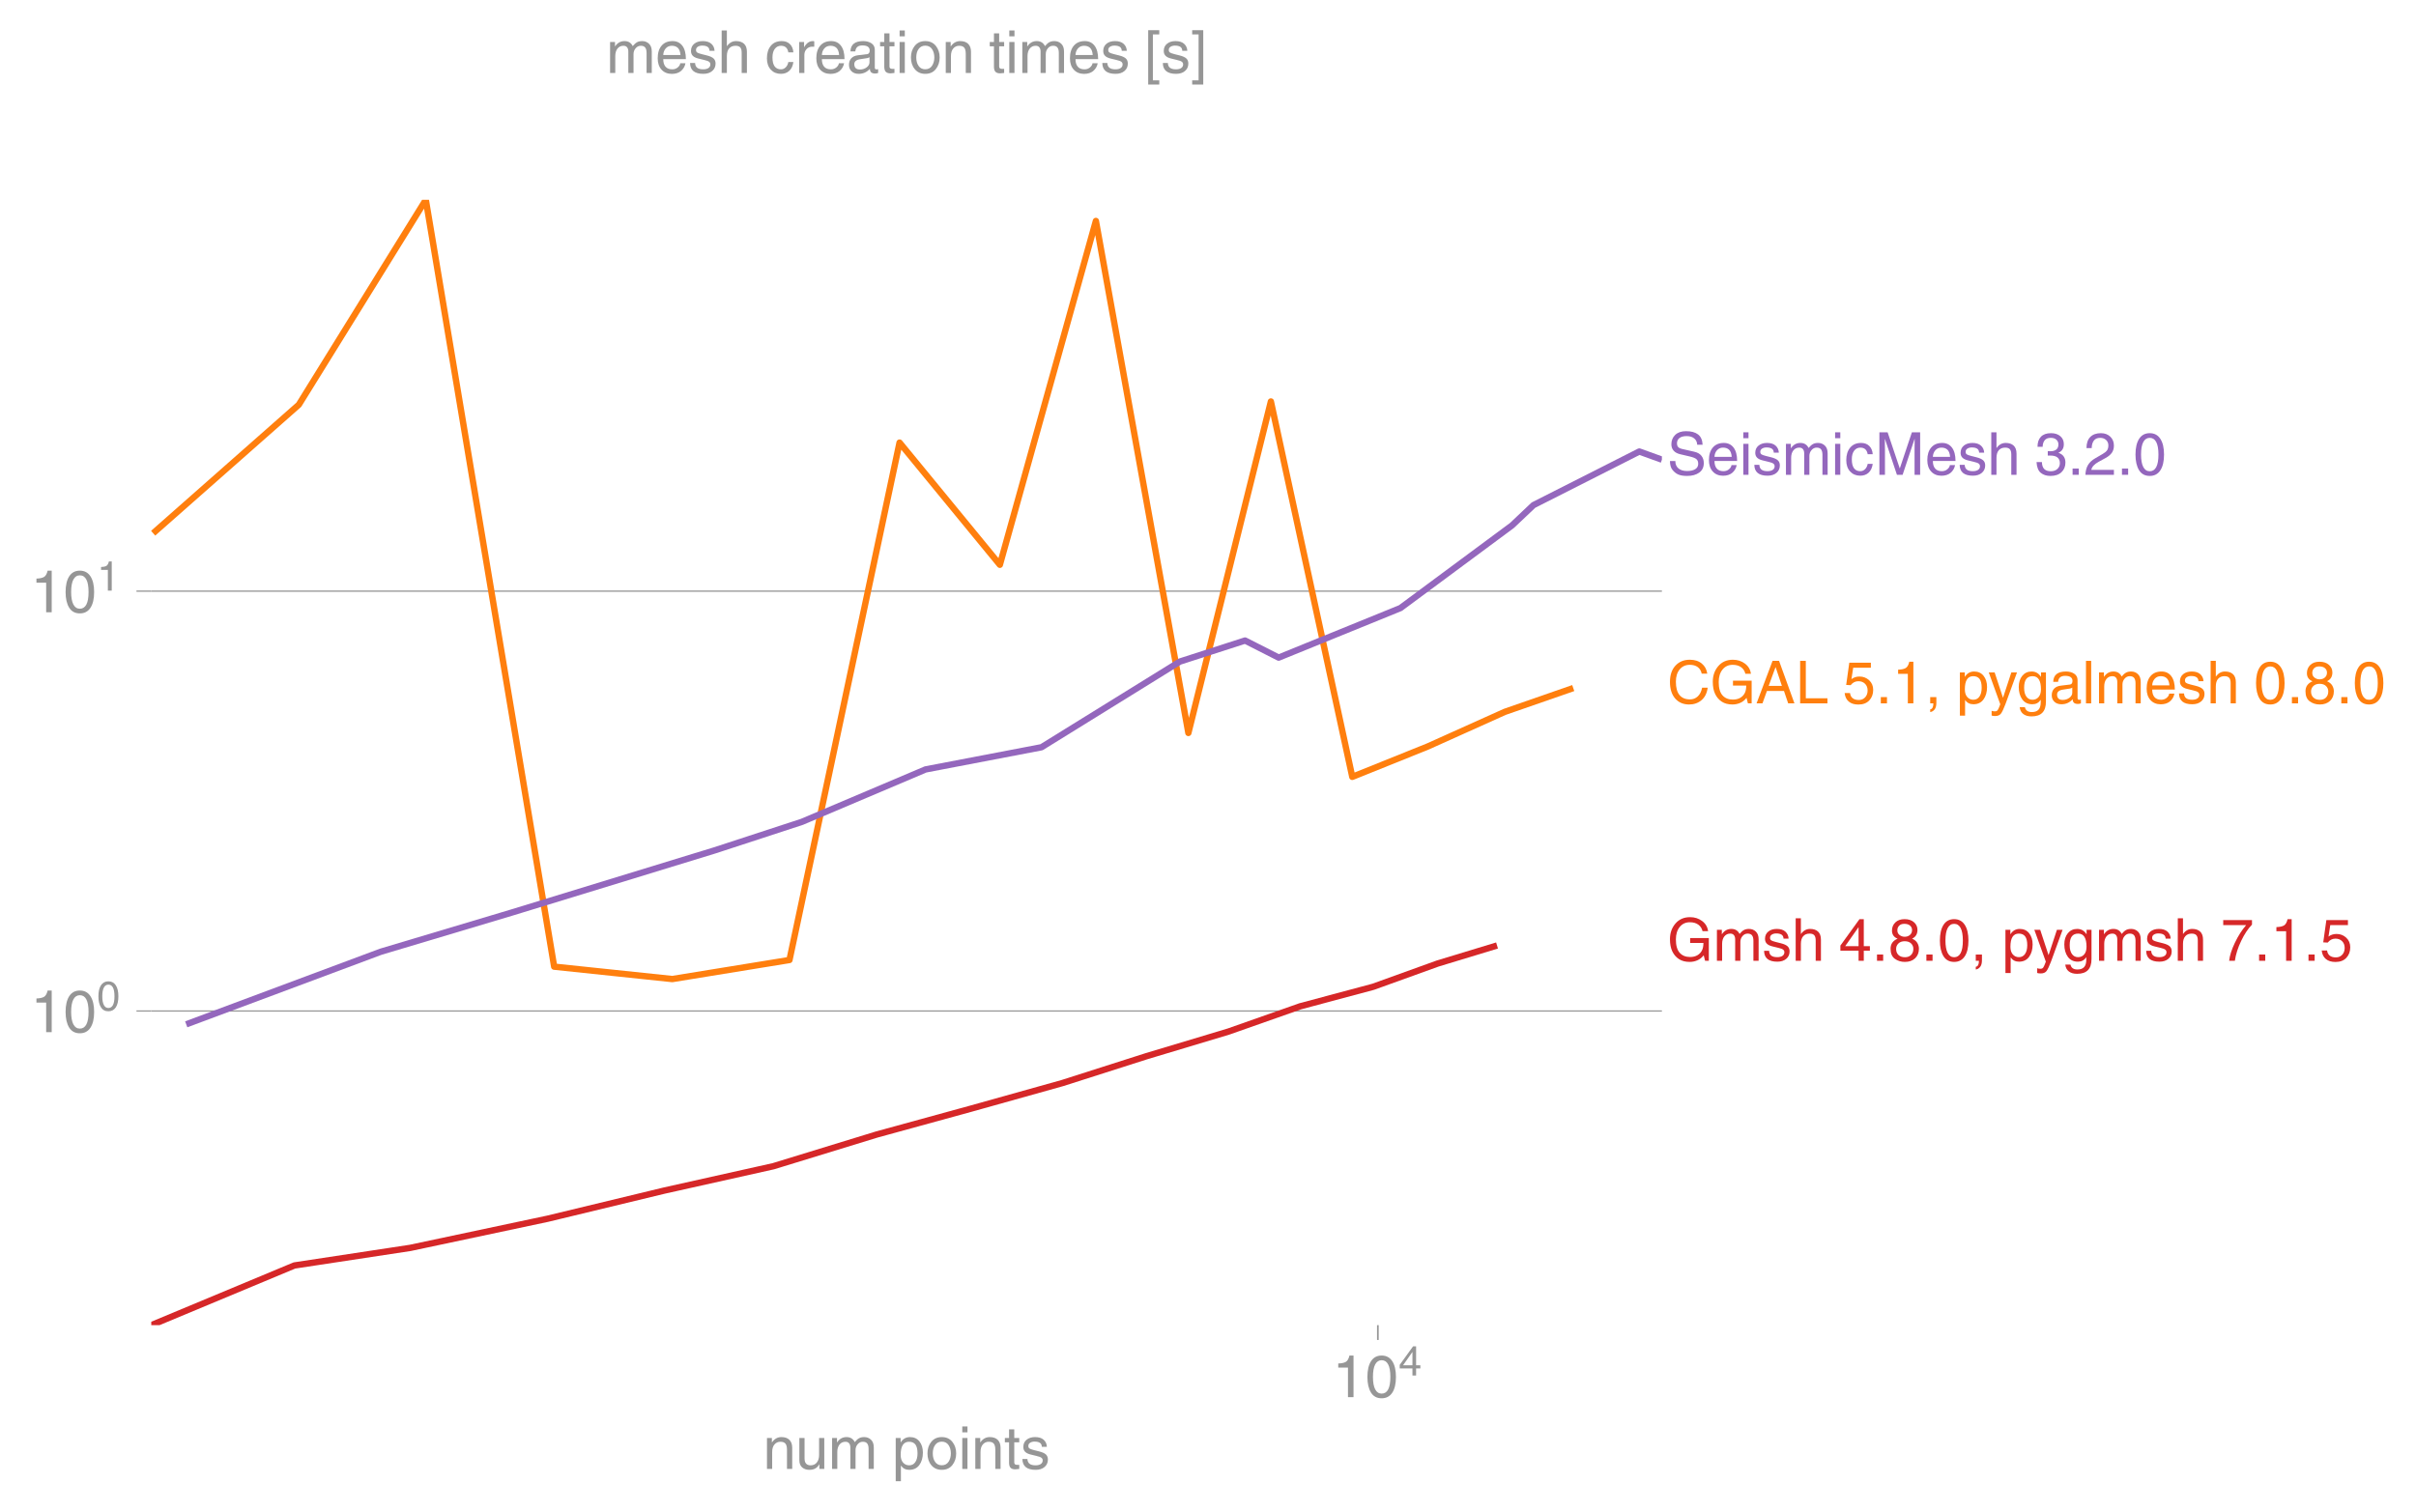
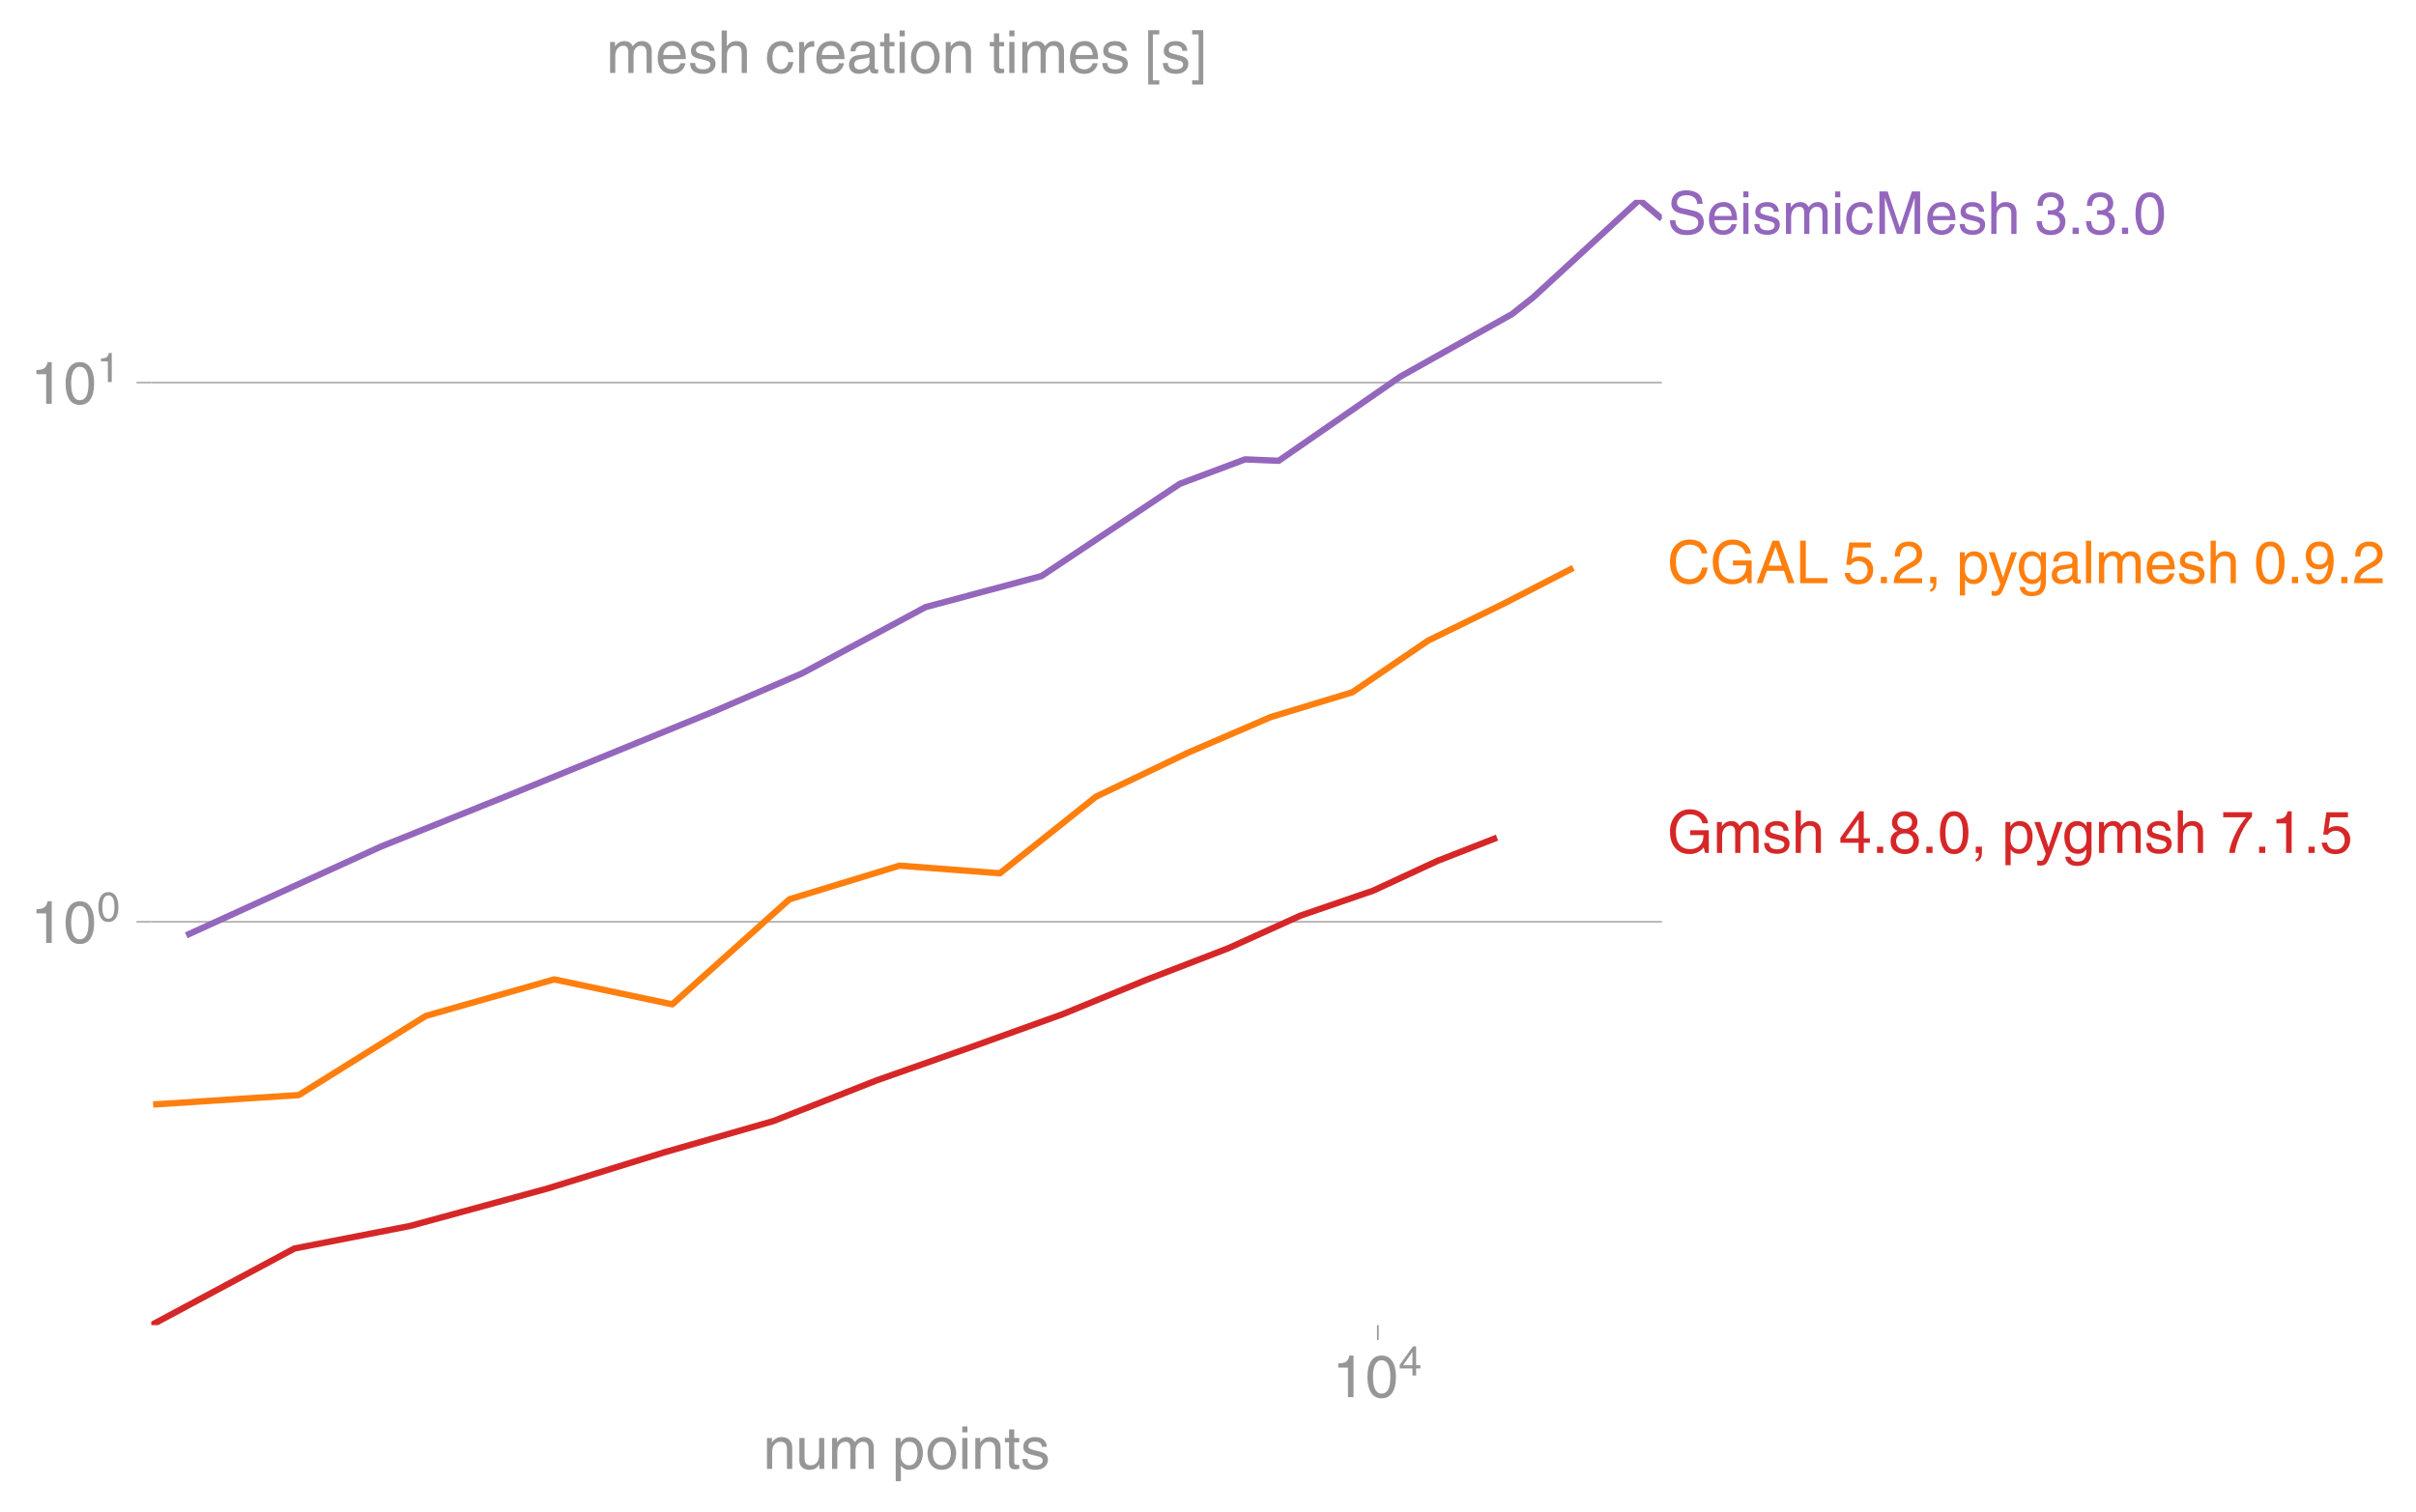
<svg xmlns="http://www.w3.org/2000/svg" xmlns:xlink="http://www.w3.org/1999/xlink" height="476.609" viewBox="0 0 571.152 357.457" width="761.536">
  <defs>
    <style>*{stroke-linecap:butt;stroke-linejoin:round}</style>
  </defs>
  <g id="figure_1">
    <path d="M0 357.457h571.152V0H0z" fill="none" id="patch_1" />
    <g id="axes_1">
      <path d="M35.76 313.361h357.12V47.25H35.76z" fill="none" id="patch_2" />
      <g id="matplotlib.axis_1">
        <g id="xtick_1">
          <g id="line2d_1">
            <defs>
-               <path d="M0 0v3.5" id="mbd61ddbb07" stroke="#969696" stroke-width=".4" />
+               <path d="M0 0v3.5" id="mdded7a1d93" stroke="#969696" stroke-width=".4" />
            </defs>
-             <use x="325.734" xlink:href="#mbd61ddbb07" y="313.361" fill="#969696" stroke="#969696" stroke-width=".4" />
+             <use x="325.734" xlink:href="#mdded7a1d93" y="313.361" fill="#969696" stroke="#969696" stroke-width=".4" />
          </g>
          <g transform="matrix(.14 0 0 -.14 314.954 330.41)" fill="#969696" id="text_1">
            <defs>
              <path d="M35.89 0h-9.374v49.906H10.109v6.985q8.594.28 12.782 2.75Q27.094 62.109 29 70.313h6.89z" id="HelveticaWorld-Regular-49" />
              <path d="M42.484 34.188q0 14.109-3.734 21.156-3.734 7.062-10.969 7.062-7.078 0-10.89-7.062-3.797-7.047-3.797-21.157 0-13.671 3.75-20.937Q20.609 6 27.78 6q7.235 0 10.969 7 3.734 7.016 3.734 21.188zm9.422 0q0-17.297-6.25-26.704-6.25-9.39-17.875-9.39-12.062 0-18.062 9.734-6 9.75-6 26.36 0 17.03 6.14 26.578 6.157 9.547 17.922 9.547 11.625 0 17.875-9.5t6.25-26.626z" id="HelveticaWorld-Regular-48" />
              <path d="M10.594 24.703h22.61v31.89h-.188zM42 17.093V0h-8.797v17.094H2.484v8.593L34.72 70.314H42v-45.61h10.297v-7.61z" id="HelveticaWorld-Regular-52" />
            </defs>
            <use transform="translate(0 .173)" xlink:href="#HelveticaWorld-Regular-49" />
            <use transform="translate(55.615 .173)" xlink:href="#HelveticaWorld-Regular-48" />
            <use transform="matrix(.7 0 0 .7 112.146 36.781)" xlink:href="#HelveticaWorld-Regular-52" />
          </g>
        </g>
        <g transform="matrix(.14 0 0 -.14 180.393 347.359)" fill="#969696" id="text_2">
          <defs>
            <path d="M49.219 0h-8.844v32.172q0 7.422-2.594 10.578-2.578 3.156-8.578 3.156-5.906 0-9.875-4.5-3.953-4.484-3.953-12.89V0H6.594v52.297h8.297v-7.375h.203q6.203 8.89 15.812 8.89 8.89 0 13.594-4.718 4.719-4.703 4.719-13.5z" id="HelveticaWorld-Regular-110" />
            <path d="M6.11 52.297h8.78V17.578q0-5.765 2.61-8.625Q20.125 6.11 25 6.11q6.781 0 10.594 4.797 3.812 4.813 3.812 12.578v28.813h8.782V0H39.89v7.625l-.188.188q-4.984-9.329-16.61-9.329-7.515 0-12.25 4.094Q6.11 6.688 6.11 14.703z" id="HelveticaWorld-Regular-117" />
            <path d="M6.594 52.297h8.297v-7.375h.203q5.906 8.89 15.812 8.89 9.813 0 13.922-8.5 3.75 4.594 7.266 6.547 3.515 1.953 8.703 1.953 6.781 0 11.484-4.453Q77 44.922 77 36.187V0h-8.781v33.797q0 6.094-2.297 9.094-2.297 3.015-7.422 3.015-5.172 0-8.75-4.203-3.563-4.203-3.563-9.812V0h-8.78v36.188q0 4.53-2.11 7.124-2.094 2.594-6.094 2.594-6.297 0-10.062-4.687-3.766-4.688-3.766-12.703V0H6.594z" id="HelveticaWorld-Regular-109" />
            <path d="M14.984 23.688q0-8.407 4.094-13 4.11-4.579 10.219-4.579 6.687 0 10.39 5.438 3.72 5.453 3.72 14.765 0 10.22-3.563 14.907-3.563 4.687-10.735 4.687-6.984 0-10.562-5.5-3.563-5.5-3.563-16.718zm-8.39 28.609h8.297v-7.375h.203q5.61 8.89 15.625 8.89 10.11 0 15.937-7.359 5.828-7.344 5.828-18.766 0-12.796-5.953-21Q40.578-1.515 29.5-1.515q-9.094 0-13.922 7.032h-.203v-26.22H6.594z" id="HelveticaWorld-Regular-112" />
            <path d="M12.703 26.219q0-8.735 3.953-14.375 3.953-5.64 11.219-5.64 7.531 0 11.438 5.905 3.906 5.907 3.906 14.11 0 8.297-3.907 14.078-3.906 5.797-11.437 5.797-6.969 0-11.078-5.453-4.094-5.438-4.094-14.422zm-8.984 0q0 11.672 6.484 19.625 6.5 7.968 17.672 7.968 11.438 0 17.875-8.062 6.453-8.047 6.453-19.531 0-11.516-6.406-19.625-6.39-8.11-17.922-8.11-11.078 0-17.625 7.86-6.531 7.86-6.531 19.875z" id="HelveticaWorld-Regular-111" />
            <path d="M6.594 61.813v9.968h8.781v-9.969zM15.375 0H6.594v52.297h8.781z" id="HelveticaWorld-Regular-105" />
            <path d="M17.188 45.016V10.984q0-2 1.093-3.046 1.11-1.047 3.938-1.047h3.375V0Q20.797-.688 19-.688q-5.516 0-8.063 2.641-2.53 2.64-2.53 8.547v34.516H1.311v7.28h7.094v14.595h8.781V52.297h8.407v-7.281z" id="HelveticaWorld-Regular-116" />
            <path d="M36.078 37.406q-.187 4.688-3.344 6.735-3.14 2.047-9.047 2.047-4.296 0-7.359-1.907-3.047-1.89-3.047-5.468 0-2.829 1.797-4.172 1.813-1.344 7.828-2.86l8.688-2.187q7.906-2 11.297-5.11 3.406-3.093 3.406-8.656 0-7.719-5.64-12.531-5.641-4.813-15.063-4.813-11 0-16.64 4.563-5.626 4.578-5.735 13.75h8.5q.203-5.422 3.594-8.063 3.39-2.625 10.171-2.625 5.516 0 8.766 2.188 3.25 2.203 3.25 6.11 0 2.78-2.11 4.437-2.093 1.672-8.296 3.078l-10.203 2.5q-6.203 1.562-9.157 4.656-2.953 3.094-2.953 8.031 0 7.72 5.516 12.203 5.531 4.5 14.406 4.5 9.485 0 14.531-4.624 5.047-4.61 5.344-11.782z" id="HelveticaWorld-Regular-115" />
          </defs>
          <use xlink:href="#HelveticaWorld-Regular-110" />
          <use x="55.176" xlink:href="#HelveticaWorld-Regular-117" />
          <use x="109.961" xlink:href="#HelveticaWorld-Regular-109" />
          <use x="192.969" xlink:href="#HelveticaWorld-Regular-32" />
          <use x="217.383" xlink:href="#HelveticaWorld-Regular-112" />
          <use x="273.877" xlink:href="#HelveticaWorld-Regular-111" />
          <use x="329.785" xlink:href="#HelveticaWorld-Regular-105" />
          <use x="351.807" xlink:href="#HelveticaWorld-Regular-110" />
          <use x="406.982" xlink:href="#HelveticaWorld-Regular-116" />
          <use x="434.668" xlink:href="#HelveticaWorld-Regular-115" />
        </g>
      </g>
      <g id="matplotlib.axis_2">
        <g id="ytick_1">
-           <path clip-path="url(#p247e8fc187)" d="M35.76 239.071h357.12" fill="none" stroke="#969696" stroke-linecap="square" stroke-width=".3" id="line2d_2" />
+           <path clip-path="url(#pd828ef6d84)" d="M35.76 217.967h357.12" fill="none" stroke="#969696" stroke-linecap="square" stroke-width=".3" id="line2d_2" />
          <g id="line2d_3">
            <defs>
-               <path d="M0 0h-3.5" id="mefec00bf8d" stroke="#969696" stroke-width=".3" />
+               <path d="M0 0h-3.5" id="m12b70f83ac" stroke="#969696" stroke-width=".3" />
            </defs>
-             <use x="35.76" xlink:href="#mefec00bf8d" y="239.071" fill="#969696" stroke="#969696" stroke-width=".3" />
-           </g>
-           <g transform="matrix(.14 0 0 -.14 7.2 244.096)" fill="#969696" id="text_3">
+             <use x="35.76" xlink:href="#m12b70f83ac" y="217.967" fill="#969696" stroke="#969696" stroke-width=".3" />
+           </g>
+           <g transform="matrix(.14 0 0 -.14 7.2 222.992)" fill="#969696" id="text_3">
            <use transform="translate(0 .173)" xlink:href="#HelveticaWorld-Regular-49" />
            <use transform="translate(55.615 .173)" xlink:href="#HelveticaWorld-Regular-48" />
            <use transform="matrix(.7 0 0 .7 112.146 36.781)" xlink:href="#HelveticaWorld-Regular-48" />
          </g>
        </g>
        <g id="ytick_2">
-           <path clip-path="url(#p247e8fc187)" d="M35.76 139.783h357.12" fill="none" stroke="#969696" stroke-linecap="square" stroke-width=".3" id="line2d_4" />
-           <use x="35.76" xlink:href="#mefec00bf8d" y="139.783" fill="#969696" stroke="#969696" stroke-width=".3" id="line2d_5" />
-           <g transform="matrix(.14 0 0 -.14 7.2 144.808)" fill="#969696" id="text_4">
+           <path clip-path="url(#pd828ef6d84)" d="M35.76 90.474h357.12" fill="none" stroke="#969696" stroke-linecap="square" stroke-width=".3" id="line2d_4" />
+           <use x="35.76" xlink:href="#m12b70f83ac" y="90.474" fill="#969696" stroke="#969696" stroke-width=".3" id="line2d_5" />
+           <g transform="matrix(.14 0 0 -.14 7.2 95.499)" fill="#969696" id="text_4">
            <use transform="translate(0 .173)" xlink:href="#HelveticaWorld-Regular-49" />
            <use transform="translate(55.615 .173)" xlink:href="#HelveticaWorld-Regular-48" />
            <use transform="matrix(.7 0 0 .7 112.146 36.781)" xlink:href="#HelveticaWorld-Regular-49" />
          </g>
        </g>
      </g>
-       <path clip-path="url(#p247e8fc187)" d="M36.202 126.09l34.432-30.38 30.028-48.46 30.345 181.336 27.923 2.93 27.705-4.506 26.023-122.35 23.715 28.896 22.701-81.31 21.862 121.077 19.507-78.389 19.242 88.771 17.91-7.211 18.14-8.16 16.186-5.628" fill="none" stroke="#ff7f0e" stroke-linecap="square" stroke-width="1.5" id="line2d_6" />
-       <path clip-path="url(#p247e8fc187)" d="M35.76 313.361l33.835-14.115 27.396-4.161 32.491-6.899 27.548-6.65 25.81-5.764 24.404-7.49 22.302-6.12 21.606-6.05 19.912-6.364 19.332-5.807 16.96-5.975 17.29-4.63 15.218-5.49 14.041-4.268" fill="none" stroke="#d62728" stroke-linecap="square" stroke-width="1.5" id="line2d_7" />
-       <path clip-path="url(#p247e8fc187)" d="M44.025 242.22l46-17.168 30.914-9.247 48.031-14.723 20.62-6.745 29.217-12.39 27.408-5.248 32.715-20.26 15.406-4.974 7.946 4.038 28.791-11.716 26.378-19.545 5.07-4.8 25.016-12.673 5.343 1.93" fill="none" stroke="#9467bd" stroke-linecap="square" stroke-width="1.5" id="line2d_8" />
-       <g transform="matrix(.14 0 0 -.14 394.17 166.323)" fill="#ff7f0e" id="text_5">
+       <path clip-path="url(#pd828ef6d84)" d="M36.202 261.182l34.432-2.231 30.028-18.716 30.345-8.639 27.923 5.9 27.705-24.851 26.023-7.946 23.715 1.805 22.701-18.107 21.862-10.446 19.507-8.4 19.242-5.846 17.91-12.21 18.14-8.872 16.186-8.337" fill="none" stroke="#ff7f0e" stroke-linecap="square" stroke-width="1.5" id="line2d_6" />
+       <path clip-path="url(#pd828ef6d84)" d="M35.76 313.361l33.835-18.125 27.396-5.343 32.491-8.858 27.548-8.539 25.81-7.402 24.404-9.619 22.302-7.858 21.606-7.767 19.912-8.172 19.332-7.457 16.96-7.673 17.29-5.944 15.218-7.05 14.041-5.48" fill="none" stroke="#d62728" stroke-linecap="square" stroke-width="1.5" id="line2d_7" />
+       <path clip-path="url(#pd828ef6d84)" d="M44.025 221.174l46-20.97 30.914-12.428 48.031-19.634 20.62-8.9 29.217-15.68 27.408-7.343 32.715-21.817 15.406-5.774 7.946.335 28.791-19.92 26.378-14.767 5.07-4.018 25.016-23.009 5.343 4.492" fill="none" stroke="#9467bd" stroke-linecap="square" stroke-width="1.5" id="line2d_8" />
+       <g transform="matrix(.14 0 0 -.14 394.17 137.903)" fill="#ff7f0e" id="text_5">
        <defs>
          <path d="M58.016 50.203q-1.625 7.313-6.782 11.094-5.14 3.797-13.343 3.797-10.594 0-17.047-7.703-6.438-7.688-6.438-20.766 0-15.14 6.094-22.547 6.11-7.39 17.688-7.39 7.609 0 13.093 5.046 5.5 5.063 7.407 14.688h9.421Q66.22 12.594 57.625 5.344t-20.906-7.25q-14.703 0-23.516 10.11Q4.391 18.311 4.391 36.28q0 17.328 9.203 27.36 9.203 10.047 24.297 10.047 12.5 0 20.265-6.454 7.766-6.437 9.235-17.03z" id="HelveticaWorld-Regular-67" />
          <path d="M38.484 38.375h31.532V0h-6.297l-2.344 9.281Q56.781 3.421 50.578.75q-6.187-2.656-12.875-2.656-10.797 0-18.047 4.703-7.25 4.719-11.265 13.015-4 8.313-4 20.72 0 15.468 9.203 26.312 9.203 10.843 24.781 10.843 11.625 0 20.313-6.5Q67.39 60.688 68.796 50h-9.375q-1.703 7.078-7.219 11.078-5.516 4.016-14.312 4.016-10.594 0-17.047-7.985-6.438-7.984-6.438-21.125 0-15.28 6.39-22.437Q27.204 6.39 38.282 6.39q7.235 0 12.235 2.859 5 2.86 7.687 7.766 2.688 4.906 2.688 13.062H38.484z" id="HelveticaWorld-Regular-71" />
          <path d="M44 29.5L33.406 61.078h-.203L21.687 29.5zm-25.297-8.594L11.188 0h-9.97l27 71.781h10.985L65.187 0H54.594l-7.078 20.906z" id="HelveticaWorld-Regular-65" />
          <path d="M17.672 8.594h36.531V0H8.11v71.781h9.563z" id="HelveticaWorld-Regular-76" />
          <path d="M14.703 40.922q5.813 4.39 13.625 4.39 9.469 0 16.281-6.296 6.813-6.297 6.813-16.22 0-10.78-6.578-17.796-6.563-7-18.422-7-10.313 0-16.266 5.047Q4.203 8.109 3.22 17.39h9.094q.671-5.672 4.437-8.672 3.766-3 10.453-3 6.485 0 10.64 4.484Q42 14.703 42 21.688q0 7.125-4.36 11.421-4.343 4.297-11.218 4.297-7.813 0-13.047-6.687l-7.563.39 5.266 37.594h36.438v-8.5H17.672z" id="HelveticaWorld-Regular-53" />
          <path d="M19.094 0H8.687v10.594h10.407z" id="HelveticaWorld-Regular-46" />
+           <path d="M4.39 45.125q0 12.39 6.391 18.781 6.406 6.407 17.938 6.407 9.656 0 15.812-5.86 6.157-5.86 6.157-15.14 0-7.22-3.547-12.188-3.532-4.953-10.422-8.703l-12.11-6.64Q13.922 15.921 12.5 8.296h38.188V0H2.593q.39 9.906 4.297 16.5 3.906 6.594 12.203 11.375l12.593 7.328q5.032 2.89 7.329 5.984 2.297 3.094 2.297 8.516 0 5.375-3.766 9.031-3.75 3.672-10.156 3.672-7.078 0-10.594-4.672-3.516-4.656-3.61-12.609z" id="HelveticaWorld-Regular-50" />
          <path d="M8.688 10.594h10.406V.78q0-7.422-3.078-11.172-3.078-3.765-7.328-4.312v4.594Q14.015-9.422 14.015 0H8.687z" id="HelveticaWorld-Regular-44" />
          <path d="M39.016 52.297h9.562L29.891.984q-.5-1.375-.985-2.593-4.25-11.329-7.328-15.547-3.078-4.235-9.953-4.235-3.61 0-5.906.782v8.015q2.484-.89 5.468-.89 3.22 0 4.704 2.03 1.5 2.032 4.421 9.938L.875 52.297h9.922L24.812 9.719H25z" id="HelveticaWorld-Regular-121" />
          <path d="M12.984 26.313q0-9.61 3.813-14.907Q20.609 6.11 27.094 6.11q6.312 0 10.312 4.579 4 4.593 4 13 0 11.03-3.5 16.625-3.484 5.593-10.61 5.593-7.171 0-10.75-4.765-3.562-4.766-3.562-14.828zM49.812 2.983q0-12.609-6.062-18.797-6.047-6.203-18.266-6.203-8.78 0-13.984 4.047Q6.297-13.922 5.516-6.39h8.796q.672-3.812 3.532-6.062 2.86-2.25 8.281-2.25 7.375 0 11.125 3.969 3.766 3.953 3.766 12.828v3.719h-.188q-4.937-7.329-13.922-7.329-11.187 0-17.093 8.25-5.907 8.25-5.907 20.953 0 11.625 5.953 18.875 5.97 7.25 15.829 7.25 9.906 0 15.625-8.89h.187v7.375h8.313z" id="HelveticaWorld-Regular-103" />
          <path d="M38.375 26.703q-.969-1.015-3.828-1.656-2.86-.625-10.672-1.656-5.766-.688-8.469-2.844-2.703-2.14-2.703-5.656 0-4.297 2.281-6.688 2.297-2.39 7.329-2.39 6.296 0 11.171 3.578 4.891 3.593 4.891 8.718zM6.203 36.375q.297 8.844 5.734 13.14 5.454 4.297 15.844 4.297 8.297 0 13.907-3.765 5.624-3.75 5.624-10.844V9.078Q47.313 6 50.094 6q1.125 0 2.89.39V0Q50.594-.984 48-.984q-4.5 0-6.703 1.921-2.188 1.938-2.281 6.047-7.516-8.5-18.891-8.5-7.422 0-11.922 4.204Q3.72 6.89 3.72 13.624q0 6.89 3.906 11.125Q11.531 29 19 29.89l15.516 1.891q4.203.64 4.203 6.203 0 4.11-3.047 6.297-3.047 2.203-9.25 2.203-5.516 0-8.485-2.437-2.953-2.438-3.53-7.672z" id="HelveticaWorld-Regular-97" />
          <path d="M15.375 0H6.594v71.781h8.781z" id="HelveticaWorld-Regular-108" />
          <path d="M42.484 30.328q-.687 8.485-4.5 12.031-3.797 3.547-10.109 3.547-6.39 0-10.328-4.5-3.922-4.484-4.172-11.078zm8.391-13.922q-1.453-8.11-7.953-13.422-5.719-4.5-15.047-4.593-10.984.093-17.438 7.203Q4 12.704 4 24.704q0 13.78 6.64 21.437 6.641 7.672 18.47 7.672 10.593 0 16.546-7.922 5.953-7.907 5.953-22.594H13.375q0-8.203 3.813-12.703Q21 6.109 28.608 6.109q5.375 0 9.235 3.235 3.86 3.25 4.25 7.062z" id="HelveticaWorld-Regular-101" />
          <path d="M49.219 0h-8.844v34.188q0 6.296-2.438 9-2.437 2.718-7.953 2.718-6.797 0-10.703-4.406-3.906-4.39-3.906-12.984V0H6.594v71.781h8.781V45.312h.203q6 8.5 15.328 8.5 8.594 0 13.453-4.5 4.86-4.484 4.86-13.718z" id="HelveticaWorld-Regular-104" />
-           <path d="M27.594 40.578q5.422 0 8.953 3.094 3.547 3.11 3.547 8.234 0 4.594-3.407 7.547-3.39 2.953-9.687 2.953-5.61 0-8.672-3.11-3.047-3.093-3.047-7.874 0-5.125 3.813-7.984 3.812-2.86 8.5-2.86zm.093-7.562q-6.78 0-10.64-3.766-3.86-3.766-3.86-9.234 0-6.297 3.907-10.157Q21 6 28.219 6q6.406 0 10.234 3.86 3.828 3.859 3.828 10.265 0 5.469-3.828 9.172-3.828 3.719-10.766 3.719zM49.22 52.203q0-10.594-9.032-14.797 6.204-2.781 8.86-7.36 2.656-4.562 2.656-9.733 0-10.016-6.453-16.125-6.438-6.094-17.375-6.094-9.563 0-16.813 5.25-7.25 5.25-7.25 17.062 0 11.922 11.907 16.907-9.516 3.796-9.516 13.671 0 8.297 5.64 13.813 5.641 5.516 15.641 5.516 10.016 0 15.875-5.204 5.86-5.203 5.86-12.906z" id="HelveticaWorld-Regular-56" />
+           <path d="M27.594 31.39q6 0 9.75 4.047 3.765 4.063 3.765 11.97 0 6.5-3.562 10.75-3.563 4.25-10.64 4.25-6.11 0-9.876-4.298-3.75-4.297-3.75-11.53 0-7.376 3.516-11.282 3.515-3.906 10.797-3.906zm-1.282-7.906q-10 0-16.062 6.203-6.047 6.204-6.047 16.5 0 10.407 6.094 17.266 6.11 6.86 16.515 6.86 12.11 0 18.36-8.157 6.25-8.156 6.25-24.453 0-16.906-6.406-28.266Q38.625-1.905 25.875-1.905q-9.953 0-15.422 5.593-5.469 5.594-5.469 13.204h8.829q.39-5.266 3.437-8.375 3.063-3.094 8.438-3.094 7.609 0 11.515 6.781Q41.11 19 42.578 31.688l-.187.203q-5.672-8.407-16.078-8.407z" id="HelveticaWorld-Regular-57" />
        </defs>
        <use xlink:href="#HelveticaWorld-Regular-67" />
        <use x="72.314" xlink:href="#HelveticaWorld-Regular-71" />
        <use x="149.414" xlink:href="#HelveticaWorld-Regular-65" />
        <use x="216.113" xlink:href="#HelveticaWorld-Regular-76" />
        <use x="271.729" xlink:href="#HelveticaWorld-Regular-32" />
        <use x="296.143" xlink:href="#HelveticaWorld-Regular-53" />
        <use x="351.758" xlink:href="#HelveticaWorld-Regular-46" />
-         <use x="379.541" xlink:href="#HelveticaWorld-Regular-49" />
+         <use x="379.541" xlink:href="#HelveticaWorld-Regular-50" />
        <use x="435.156" xlink:href="#HelveticaWorld-Regular-44" />
        <use x="462.939" xlink:href="#HelveticaWorld-Regular-32" />
        <use x="487.354" xlink:href="#HelveticaWorld-Regular-112" />
        <use x="541.848" xlink:href="#HelveticaWorld-Regular-121" />
        <use x="589.457" xlink:href="#HelveticaWorld-Regular-103" />
        <use x="645.365" xlink:href="#HelveticaWorld-Regular-97" />
        <use x="700.297" xlink:href="#HelveticaWorld-Regular-108" />
        <use x="722.318" xlink:href="#HelveticaWorld-Regular-109" />
        <use x="805.326" xlink:href="#HelveticaWorld-Regular-101" />
        <use x="860.746" xlink:href="#HelveticaWorld-Regular-115" />
        <use x="910.746" xlink:href="#HelveticaWorld-Regular-104" />
        <use x="965.922" xlink:href="#HelveticaWorld-Regular-32" />
        <use x="990.336" xlink:href="#HelveticaWorld-Regular-48" />
        <use x="1045.951" xlink:href="#HelveticaWorld-Regular-46" />
-         <use x="1073.734" xlink:href="#HelveticaWorld-Regular-56" />
+         <use x="1073.734" xlink:href="#HelveticaWorld-Regular-57" />
        <use x="1129.35" xlink:href="#HelveticaWorld-Regular-46" />
-         <use x="1157.133" xlink:href="#HelveticaWorld-Regular-48" />
-       </g>
-       <g transform="matrix(.14 0 0 -.14 394.17 227.195)" fill="#d62728" id="text_6">
-         <defs>
+         <use x="1157.133" xlink:href="#HelveticaWorld-Regular-50" />
+       </g>
+       <g transform="matrix(.14 0 0 -.14 394.17 201.69)" fill="#d62728" id="text_6">
+         <defs>
+           <path d="M27.594 40.578q5.422 0 8.953 3.094 3.547 3.11 3.547 8.234 0 4.594-3.407 7.547-3.39 2.953-9.687 2.953-5.61 0-8.672-3.11-3.047-3.093-3.047-7.874 0-5.125 3.813-7.984 3.812-2.86 8.5-2.86zm.093-7.562q-6.78 0-10.64-3.766-3.86-3.766-3.86-9.234 0-6.297 3.907-10.157Q21 6 28.219 6q6.406 0 10.234 3.86 3.828 3.859 3.828 10.265 0 5.469-3.828 9.172-3.828 3.719-10.766 3.719zM49.22 52.203q0-10.594-9.032-14.797 6.204-2.781 8.86-7.36 2.656-4.562 2.656-9.733 0-10.016-6.453-16.125-6.438-6.094-17.375-6.094-9.563 0-16.813 5.25-7.25 5.25-7.25 17.062 0 11.922 11.907 16.907-9.516 3.796-9.516 13.671 0 8.297 5.64 13.813 5.641 5.516 15.641 5.516 10.016 0 15.875-5.204 5.86-5.203 5.86-12.906z" id="HelveticaWorld-Regular-56" />
          <path d="M3.719 68.797h48.578v-7.719Q42.28 50.875 33.984 33.484 25.687 16.11 23.391 0h-9.672q1.469 13.281 9.719 30.531 8.25 17.266 18.953 29.672H3.719z" id="HelveticaWorld-Regular-55" />
        </defs>
        <use xlink:href="#HelveticaWorld-Regular-71" />
        <use x="77.1" xlink:href="#HelveticaWorld-Regular-109" />
        <use x="160.107" xlink:href="#HelveticaWorld-Regular-115" />
        <use x="210.107" xlink:href="#HelveticaWorld-Regular-104" />
        <use x="265.283" xlink:href="#HelveticaWorld-Regular-32" />
        <use x="289.697" xlink:href="#HelveticaWorld-Regular-52" />
        <use x="345.313" xlink:href="#HelveticaWorld-Regular-46" />
        <use x="373.096" xlink:href="#HelveticaWorld-Regular-56" />
        <use x="428.711" xlink:href="#HelveticaWorld-Regular-46" />
        <use x="456.494" xlink:href="#HelveticaWorld-Regular-48" />
        <use x="512.109" xlink:href="#HelveticaWorld-Regular-44" />
        <use x="539.893" xlink:href="#HelveticaWorld-Regular-32" />
        <use x="564.307" xlink:href="#HelveticaWorld-Regular-112" />
        <use x="618.801" xlink:href="#HelveticaWorld-Regular-121" />
        <use x="666.41" xlink:href="#HelveticaWorld-Regular-103" />
        <use x="722.318" xlink:href="#HelveticaWorld-Regular-109" />
        <use x="805.326" xlink:href="#HelveticaWorld-Regular-115" />
        <use x="855.326" xlink:href="#HelveticaWorld-Regular-104" />
        <use x="910.502" xlink:href="#HelveticaWorld-Regular-32" />
        <use x="934.916" xlink:href="#HelveticaWorld-Regular-55" />
        <use x="990.531" xlink:href="#HelveticaWorld-Regular-46" />
        <use x="1018.314" xlink:href="#HelveticaWorld-Regular-49" />
        <use x="1073.93" xlink:href="#HelveticaWorld-Regular-46" />
        <use x="1101.713" xlink:href="#HelveticaWorld-Regular-53" />
      </g>
-       <g transform="matrix(.14 0 0 -.14 394.17 112.275)" fill="#9467bd" id="text_7">
+       <g transform="matrix(.14 0 0 -.14 394.17 55.317)" fill="#9467bd" id="text_7">
        <defs>
          <path d="M50.39 50.781q-.296 6.844-5.109 10.719-4.797 3.875-12.656 3.875-7.922 0-12.172-3.25-4.234-3.234-4.234-9.344 0-3.265 1.843-5.61 1.86-2.343 6.641-3.468l20.516-4.687q8.297-1.813 12.297-6.875 4.015-5.047 4.015-12.313 0-10.64-7.812-16.187-7.813-5.547-20.313-5.547-9.531 0-15.031 2.437-5.484 2.453-9.734 7.766-4.25 5.328-4.25 14.89h9.093q0-8 5.313-12.406 5.328-4.39 14.5-4.39 8.89 0 13.844 3.156 4.953 3.156 4.953 8.953 0 5.281-2.953 7.89Q46.188 29 37.594 31l-15.469 3.625q-7.719 1.75-11.531 6.125Q6.78 45.125 6.78 51.516q0 9.672 6.516 15.922 6.531 6.25 18.203 6.25 13.172 0 20.328-5.5 7.156-5.485 7.688-17.407z" id="HelveticaWorld-Regular-83" />
          <path d="M39.594 34.719q-1.89 11.187-12.39 11.187-6.5 0-10.454-5.203-3.953-5.203-3.953-14.484 0-10.11 3.656-15.11 3.672-5 10.64-5 4.688 0 8.11 3.438 3.422 3.437 4.39 8.953h8.5q-1.312-9.703-6.859-14.86-5.547-5.156-14.328-5.156-10.297 0-16.89 7.047-6.594 7.063-6.594 19.172 0 13.281 6.594 21.188 6.593 7.922 18.5 7.922 8.687 0 13.843-5.204 5.157-5.203 5.735-13.89z" id="HelveticaWorld-Regular-99" />
          <path d="M67.484 0v42.39q0 .829.094 8.126t.094 9.78h-.281L47.312 0h-9.609L17.578 60.203h-.297q0-3.61.094-10.297.11-6.687.11-7.515V0H8.108v71.781h13.86L42.39 11.078h.28l20.313 60.703h13.922V0z" id="HelveticaWorld-Regular-77" />
          <path d="M22.406 39.984q2.203-.187 4.594-.187 6.203 0 9.781 2.86 3.594 2.859 3.594 8.656 0 4.687-3.344 7.89-3.343 3.203-9.64 3.203-6.985 0-10.235-4.11-3.234-4.093-3.437-10.983h-8.64q0 10.984 5.765 16.984 5.765 6.016 16.937 6.016 9.922 0 15.828-5.11 5.907-5.094 5.907-13.39 0-10.704-9.032-14.5v-.204q11.72-4 11.72-16.406 0-9.906-6.595-16.265-6.593-6.344-18.703-6.344-9.906 0-16.312 5.203Q4.204 8.5 3.422 21.484H12.5q.203-8.109 4-11.797Q20.313 6 27.484 6q6.938 0 11.141 3.86 4.203 3.859 4.203 9.718 0 6.406-4.016 9.672-4 3.266-12.39 3.266-2 0-4.016-.094z" id="HelveticaWorld-Regular-51" />
-           <path d="M4.39 45.125q0 12.39 6.391 18.781 6.406 6.407 17.938 6.407 9.656 0 15.812-5.86 6.157-5.86 6.157-15.14 0-7.22-3.547-12.188-3.532-4.953-10.422-8.703l-12.11-6.64Q13.922 15.921 12.5 8.296h38.188V0H2.593q.39 9.906 4.297 16.5 3.906 6.594 12.203 11.375l12.593 7.328q5.032 2.89 7.329 5.984 2.297 3.094 2.297 8.516 0 5.375-3.766 9.031-3.75 3.672-10.156 3.672-7.078 0-10.594-4.672-3.516-4.656-3.61-12.609z" id="HelveticaWorld-Regular-50" />
        </defs>
        <use xlink:href="#HelveticaWorld-Regular-83" />
        <use x="66.211" xlink:href="#HelveticaWorld-Regular-101" />
        <use x="121.631" xlink:href="#HelveticaWorld-Regular-105" />
        <use x="143.652" xlink:href="#HelveticaWorld-Regular-115" />
        <use x="193.652" xlink:href="#HelveticaWorld-Regular-109" />
        <use x="276.66" xlink:href="#HelveticaWorld-Regular-105" />
        <use x="298.682" xlink:href="#HelveticaWorld-Regular-99" />
        <use x="349.951" xlink:href="#HelveticaWorld-Regular-77" />
        <use x="434.961" xlink:href="#HelveticaWorld-Regular-101" />
        <use x="490.381" xlink:href="#HelveticaWorld-Regular-115" />
        <use x="540.381" xlink:href="#HelveticaWorld-Regular-104" />
        <use x="595.557" xlink:href="#HelveticaWorld-Regular-32" />
        <use x="619.971" xlink:href="#HelveticaWorld-Regular-51" />
        <use x="675.586" xlink:href="#HelveticaWorld-Regular-46" />
-         <use x="703.369" xlink:href="#HelveticaWorld-Regular-50" />
+         <use x="703.369" xlink:href="#HelveticaWorld-Regular-51" />
        <use x="758.984" xlink:href="#HelveticaWorld-Regular-46" />
        <use x="786.768" xlink:href="#HelveticaWorld-Regular-48" />
      </g>
      <g transform="matrix(.14 0 0 -.14 143.302 17.25)" fill="#969696" id="text_8">
        <defs>
          <path d="M15.375 0H6.594v52.297h8.297v-8.688h.203q5.703 10.203 14.687 10.203 1.422 0 2.297-.296V44.39h-3.266q-5.906 0-9.671-4.016-3.766-4-3.766-9.953z" id="HelveticaWorld-Regular-114" />
          <path d="M14.203-12.5H25v-7.078H6.297v91.797H25v-7.125H14.203z" id="HelveticaWorld-Regular-91" />
          <path d="M13.625 65.094H2.781v7.125h18.703v-91.797H2.781v7.078h10.844z" id="HelveticaWorld-Regular-93" />
        </defs>
        <use xlink:href="#HelveticaWorld-Regular-109" />
        <use x="83.008" xlink:href="#HelveticaWorld-Regular-101" />
        <use x="138.428" xlink:href="#HelveticaWorld-Regular-115" />
        <use x="188.428" xlink:href="#HelveticaWorld-Regular-104" />
        <use x="243.604" xlink:href="#HelveticaWorld-Regular-32" />
        <use x="268.018" xlink:href="#HelveticaWorld-Regular-99" />
        <use x="319.287" xlink:href="#HelveticaWorld-Regular-114" />
        <use x="350.855" xlink:href="#HelveticaWorld-Regular-101" />
        <use x="406.275" xlink:href="#HelveticaWorld-Regular-97" />
        <use x="461.207" xlink:href="#HelveticaWorld-Regular-116" />
        <use x="488.893" xlink:href="#HelveticaWorld-Regular-105" />
        <use x="510.914" xlink:href="#HelveticaWorld-Regular-111" />
        <use x="566.822" xlink:href="#HelveticaWorld-Regular-110" />
        <use x="621.998" xlink:href="#HelveticaWorld-Regular-32" />
        <use x="646.412" xlink:href="#HelveticaWorld-Regular-116" />
        <use x="674.098" xlink:href="#HelveticaWorld-Regular-105" />
        <use x="696.119" xlink:href="#HelveticaWorld-Regular-109" />
        <use x="779.127" xlink:href="#HelveticaWorld-Regular-101" />
        <use x="834.547" xlink:href="#HelveticaWorld-Regular-115" />
        <use x="884.547" xlink:href="#HelveticaWorld-Regular-32" />
        <use x="908.961" xlink:href="#HelveticaWorld-Regular-91" />
        <use x="936.744" xlink:href="#HelveticaWorld-Regular-115" />
        <use x="986.744" xlink:href="#HelveticaWorld-Regular-93" />
      </g>
    </g>
  </g>
  <defs>
-     <clipPath id="p247e8fc187">
+     <clipPath id="pd828ef6d84">
      <path d="M35.76 47.249h357.12v266.112H35.76z" />
    </clipPath>
  </defs>
</svg>
